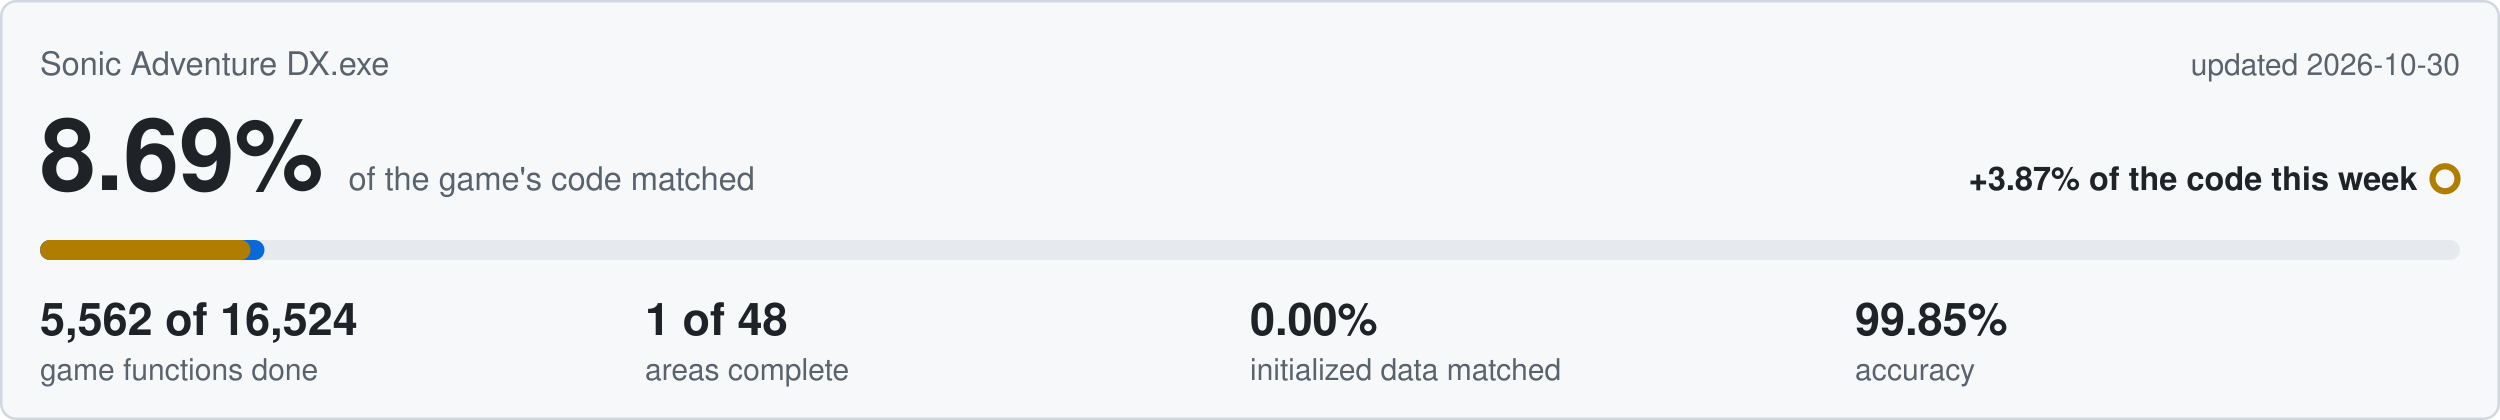
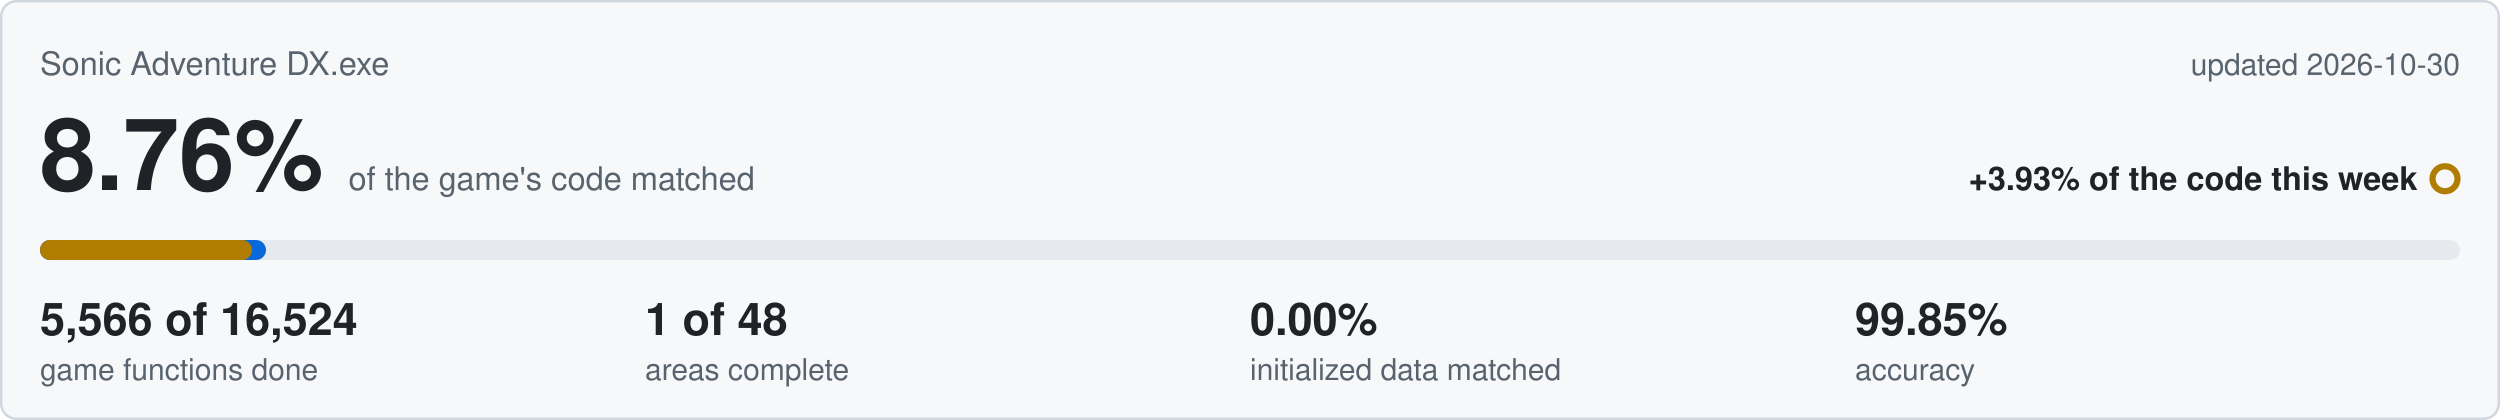
<svg xmlns="http://www.w3.org/2000/svg" viewBox="0 0 1000 168" width="1000" height="168">
  <rect x="0.5" y="0.5" width="999" height="167" rx="6" fill="#f6f8fa" stroke="#d0d7de" />
  <text x="16" y="30" font-family="Segoe UI,Helvetica,Arial,sans-serif" font-size="13" fill="#59636e">Sonic Adventure DX.exe</text>
  <text x="984" y="30" text-anchor="end" font-family="Segoe UI,Helvetica,Arial,sans-serif" font-size="12" fill="#59636e">updated 2026-10-30</text>
-   <text x="16" y="76" font-family="Segoe UI,Helvetica,Arial,sans-serif" font-size="40" font-weight="600" fill="#1f2328">8.69%<tspan dx="10" font-size="13" font-weight="400" fill="#59636e">of the game's code matched</tspan>
+   <text x="16" y="76" font-family="Segoe UI,Helvetica,Arial,sans-serif" font-size="40" font-weight="600" fill="#1f2328">8.76%<tspan dx="10" font-size="13" font-weight="400" fill="#59636e">of the game's code matched</tspan>
  </text>
-   <text x="967" y="76" text-anchor="end" font-family="Segoe UI,Helvetica,Arial,sans-serif" font-size="13" font-weight="600" fill="#1f2328">+3.87% of the code this week</text>
+   <text x="967" y="76" text-anchor="end" font-family="Segoe UI,Helvetica,Arial,sans-serif" font-size="13" font-weight="600" fill="#1f2328">+3.93% of the code this week</text>
  <circle cx="978" cy="71.5" r="5" fill="none" stroke="#b07d00" stroke-width="2.5" />
  <rect x="16" y="96" width="968" height="8" rx="4" fill="#e6eaef" />
-   <rect x="16" y="96" width="89.8" height="8" rx="4" fill="#0969da" />
-   <rect x="16" y="96" width="84.2" height="8" rx="4" fill="#b07d00" />
-   <text x="16" y="134" font-family="Segoe UI,Helvetica,Arial,sans-serif" font-size="18" font-weight="600" fill="#1f2328">5,562 of 16,524</text>
+   <rect x="16" y="96" width="90.4" height="8" rx="4" fill="#0969da" />
+   <rect x="16" y="96" width="84.8" height="8" rx="4" fill="#b07d00" />
+   <text x="16" y="134" font-family="Segoe UI,Helvetica,Arial,sans-serif" font-size="18" font-weight="600" fill="#1f2328">5,566 of 16,524</text>
  <text x="16" y="152" font-family="Segoe UI,Helvetica,Arial,sans-serif" font-size="12" fill="#59636e">game functions done</text>
  <text x="258" y="134" font-family="Segoe UI,Helvetica,Arial,sans-serif" font-size="18" font-weight="600" fill="#1f2328">1 of 48</text>
  <text x="258" y="152" font-family="Segoe UI,Helvetica,Arial,sans-serif" font-size="12" fill="#59636e">areas complete</text>
  <text x="500" y="134" font-family="Segoe UI,Helvetica,Arial,sans-serif" font-size="18" font-weight="600" fill="#1f2328">0.00%</text>
  <text x="500" y="152" font-family="Segoe UI,Helvetica,Arial,sans-serif" font-size="12" fill="#59636e">initialized data matched</text>
  <text x="742" y="134" font-family="Segoe UI,Helvetica,Arial,sans-serif" font-size="18" font-weight="600" fill="#1f2328">99.85%</text>
  <text x="742" y="152" font-family="Segoe UI,Helvetica,Arial,sans-serif" font-size="12" fill="#59636e">accuracy</text>
</svg>
